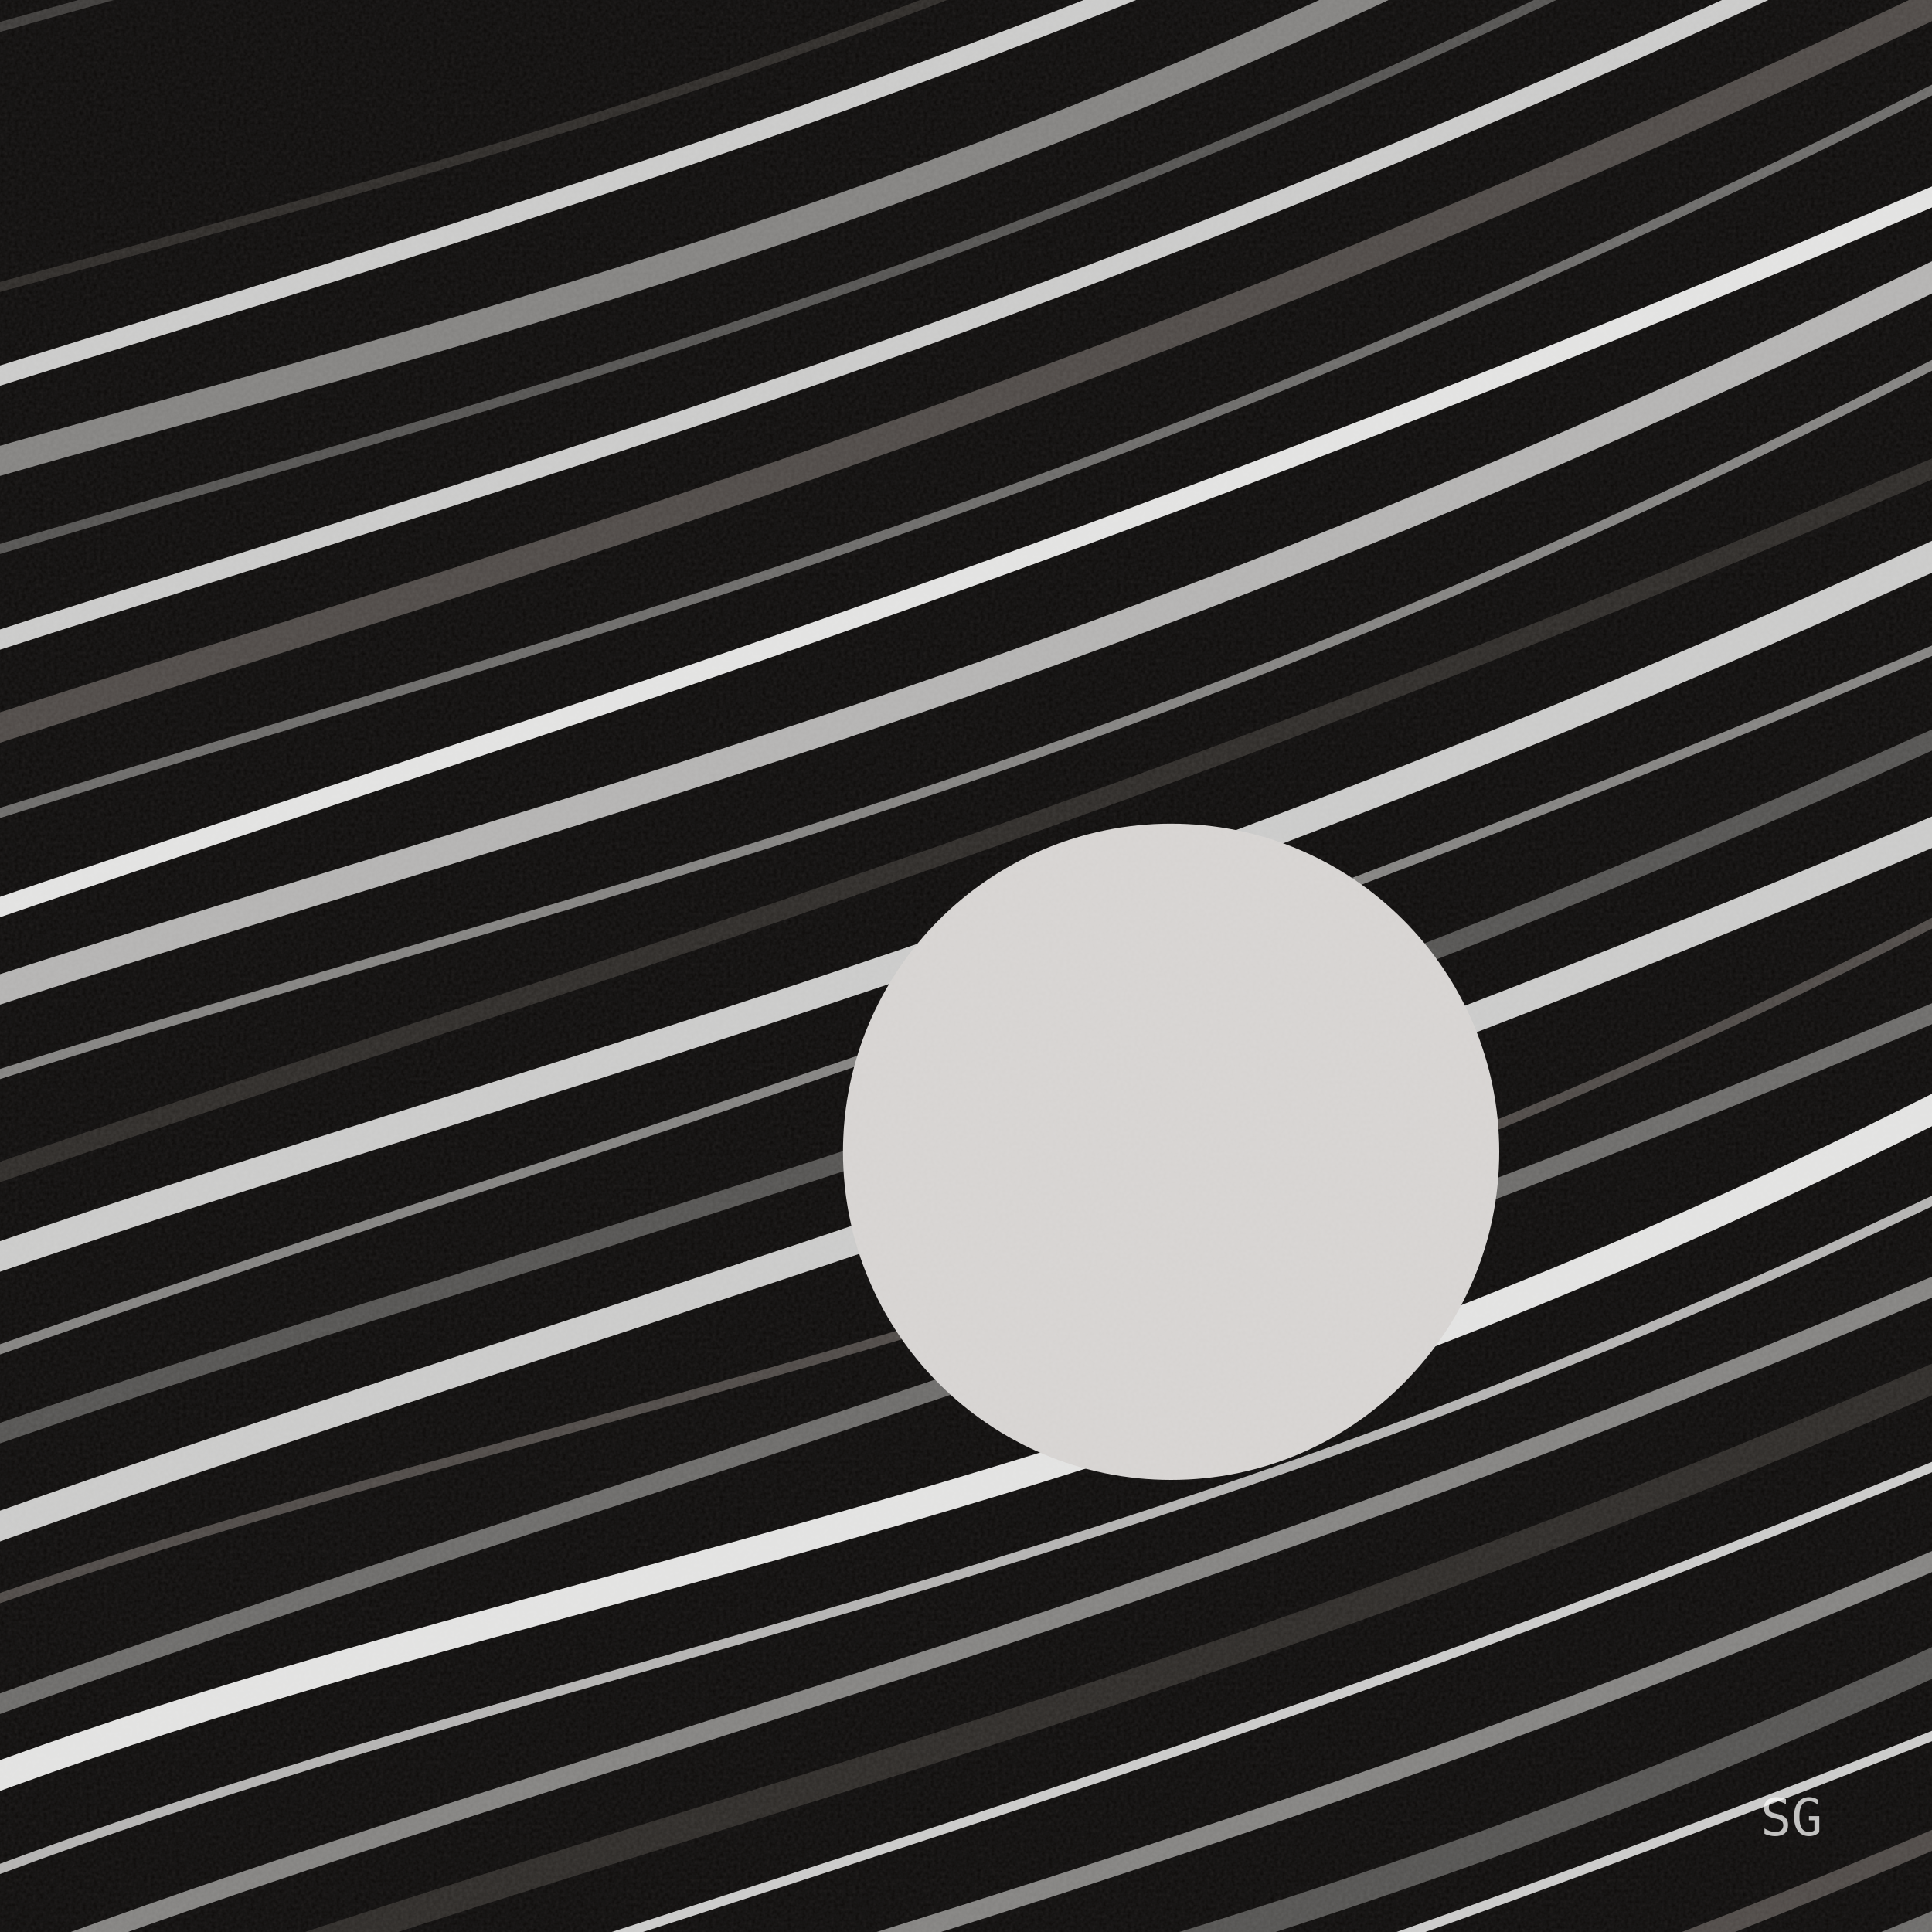
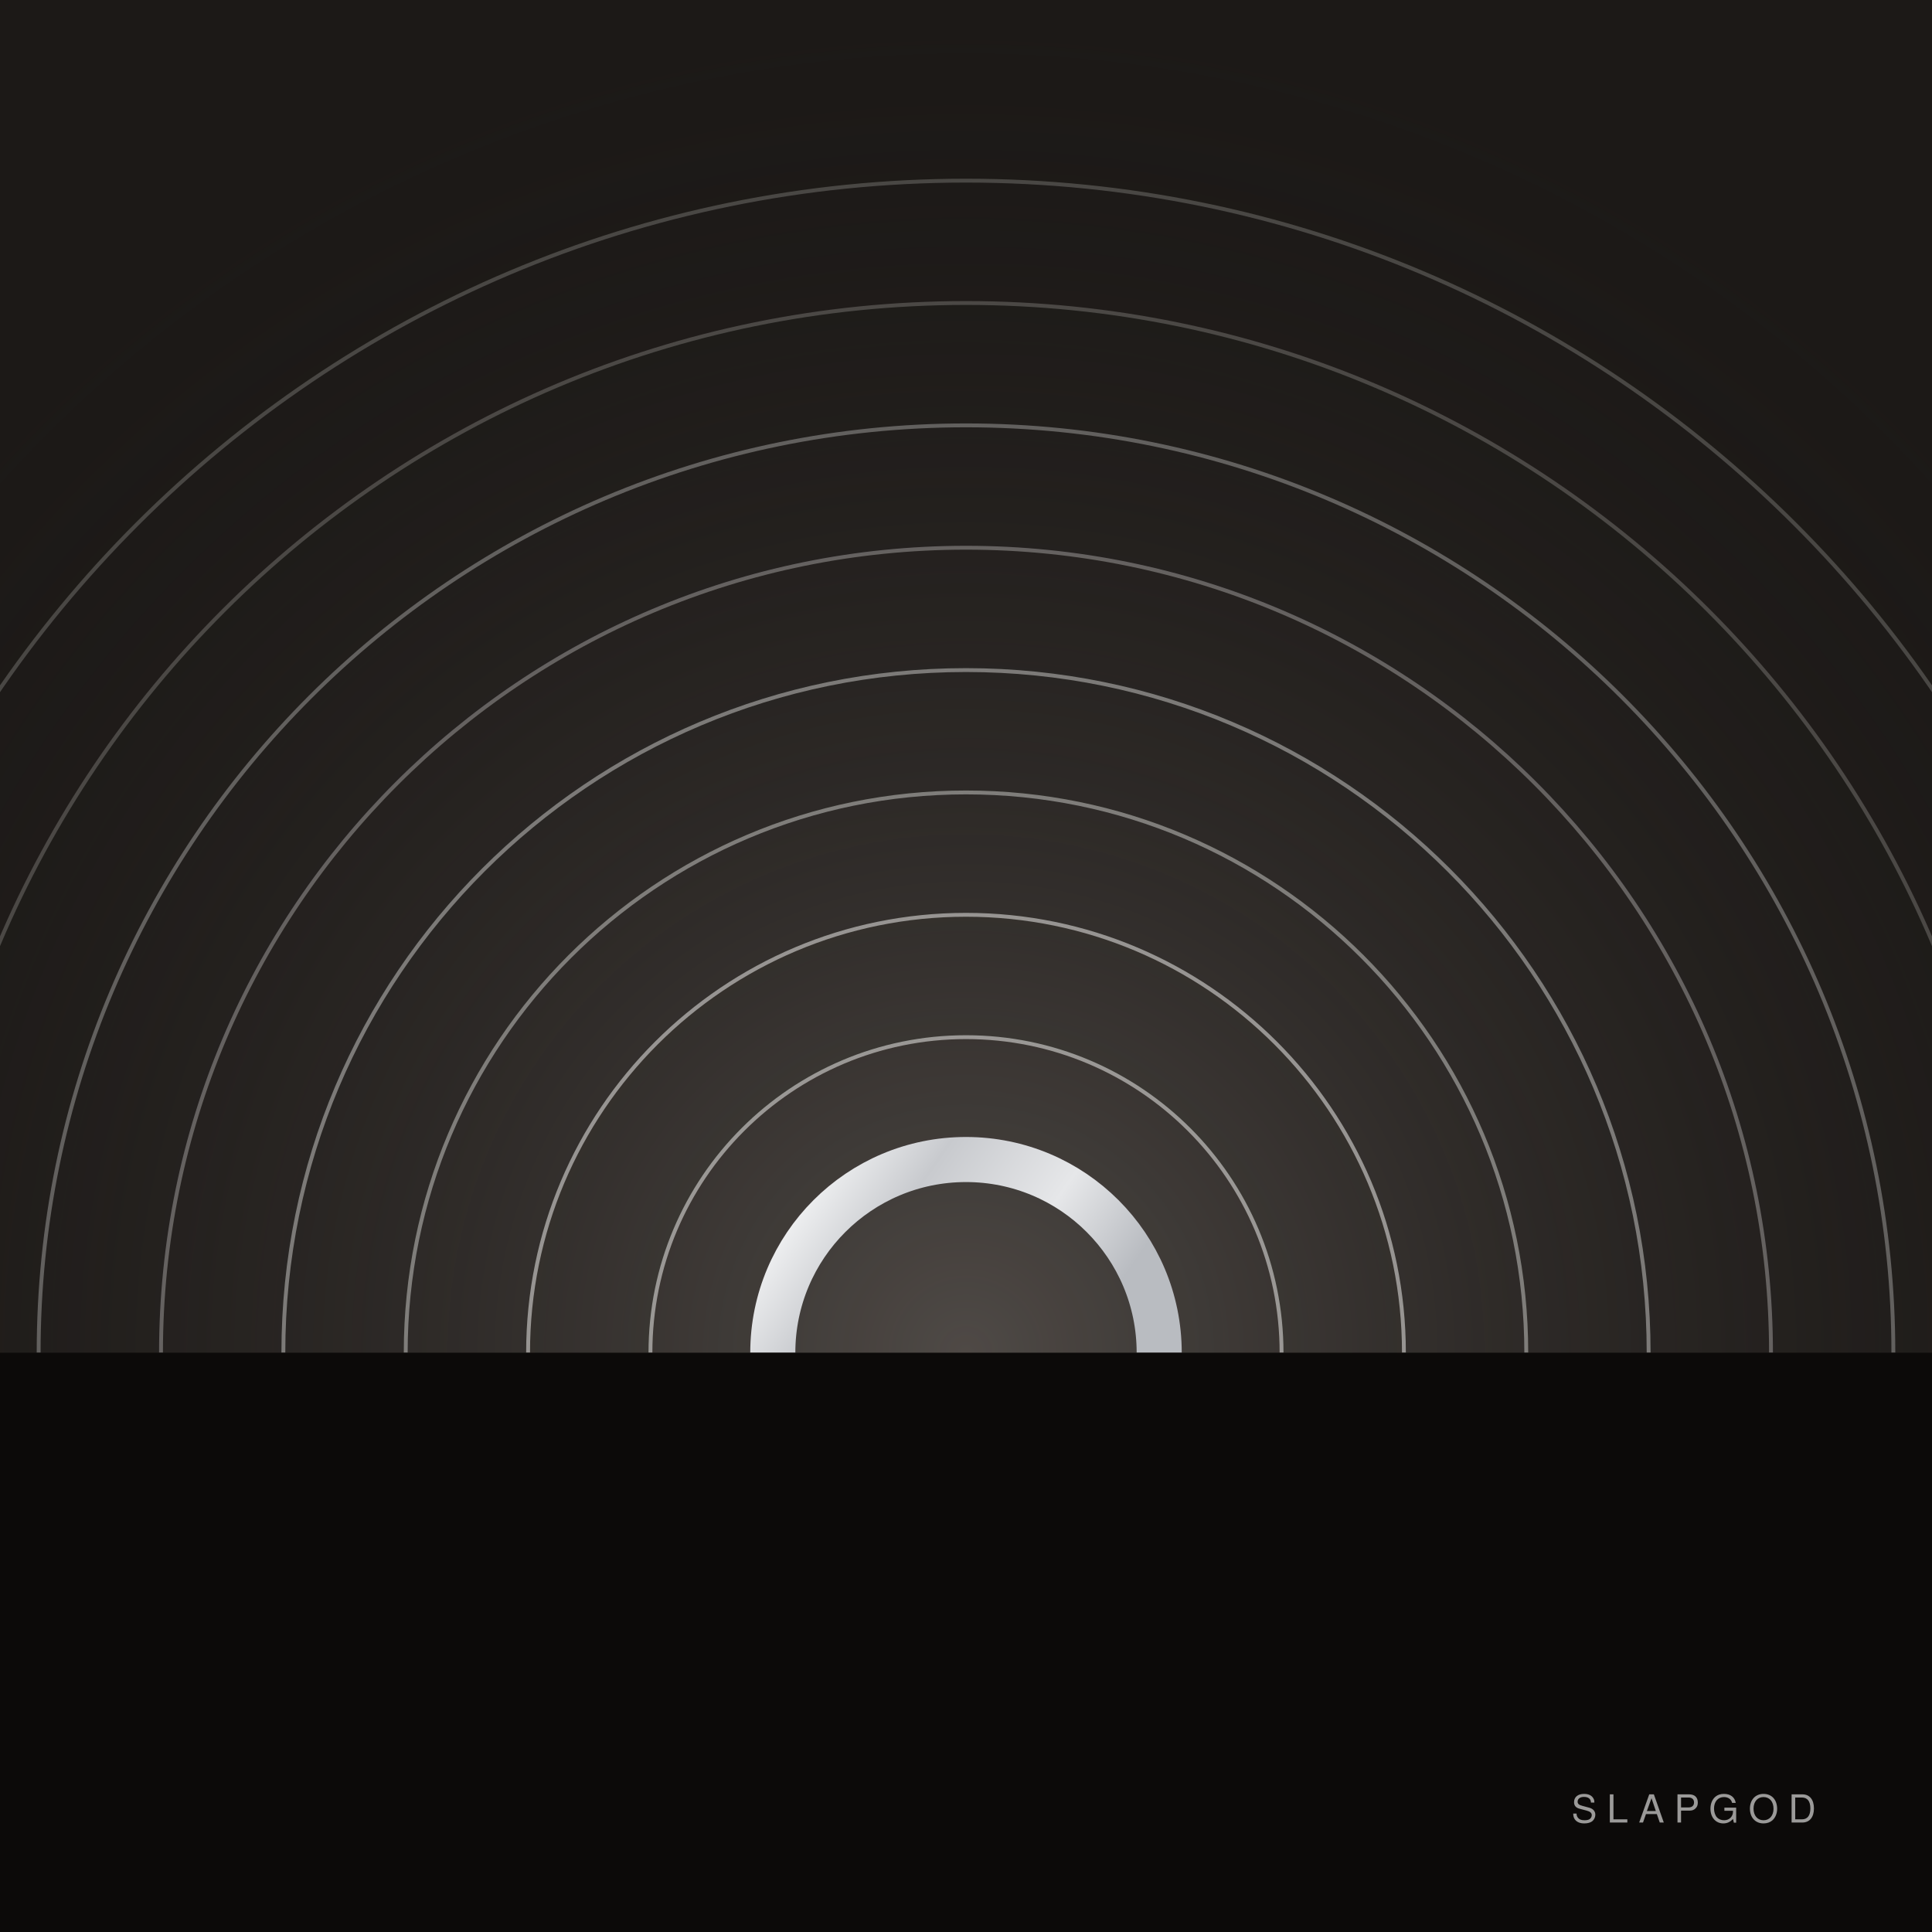
<svg xmlns="http://www.w3.org/2000/svg" viewBox="0 0 600 600" width="600" height="600">
  <defs>
-     <radialGradient id="g1-silkalarm" cx="30%" cy="25%" r="85%">
-       <stop offset="0" stop-color="#FAFAF9" stop-opacity=".95" />
-       <stop offset=".45" stop-color="#78716C" stop-opacity=".35" />
-       <stop offset="1" stop-color="#0C0A09" stop-opacity="0" />
+     <linearGradient id="sv-silkalarm" x1="0" y1="0" x2="1" y2=".35">
+       <stop offset="0" stop-color="#A8AAAD" />
+       <stop offset=".13" stop-color="#F0F1F2" />
+       <stop offset=".38" stop-color="#C8CACE" />
+       <stop offset=".72" stop-color="#E6E7E9" />
+       <stop offset="1" stop-color="#B9BCC1" />
+     </linearGradient>
+     <radialGradient id="ag-silkalarm" cx="300" cy="420.1" r="420" gradientUnits="userSpaceOnUse">
+       <stop offset="0" stop-color="#78716C" stop-opacity=".55" />
+       <stop offset="1" stop-color="#1C1917" stop-opacity="0" />
    </radialGradient>
-     <linearGradient id="g2-silkalarm" x1="0" y1="0" x2="1" y2="1">
-       <stop offset="0" stop-color="#FAFAF9" />
-       <stop offset=".5" stop-color="#78716C" />
-       <stop offset="1" stop-color="#D6D3D1" />
-     </linearGradient>
-     <filter id="grain-silkalarm" x="0" y="0" width="100%" height="100%">
-       <feTurbulence type="fractalNoise" baseFrequency=".9" numOctaves="2" stitchTiles="stitch" />
-       <feColorMatrix values="0 0 0 0 1  0 0 0 0 1  0 0 0 0 1  0 0 0 .09 0" />
-     </filter>
-     <filter id="soft-silkalarm">
-       <feGaussianBlur stdDeviation="18" />
-     </filter>
  </defs>
-   <rect width="600" height="600" fill="#0C0A09" />
-   <rect width="600" height="600" fill="#0C0A09" />
-   <g transform="rotate(-20 300 300)">
-     <path d="M-200,-156 C 100,-182.9 300,-102.2 800,-182.9" fill="none" stroke="#FAFAF9" stroke-width="3" stroke-opacity="0.1" />
-     <path d="M-200,-130 C 100,-156.4 300,-77.2 800,-156.4" fill="none" stroke="#78716C" stroke-width="-3" stroke-opacity="-0.1" />
-     <path d="M-200,-104 C 100,-140.6 300,-30.9 800,-140.6" fill="none" stroke="#FAFAF9" stroke-width="0" stroke-opacity="-0.3" />
-     <path d="M-200,-78 C 100,-113.9 300,-6.3 800,-113.9" fill="none" stroke="#FAFAF9" stroke-width="3" stroke-opacity="0.2" />
-     <path d="M-200,-52 C 100,-78.7 300,1.4 800,-78.7" fill="none" stroke="#FAFAF9" stroke-width="-3" stroke-opacity="0" />
-     <path d="M-200,-26 C 100,-51.4 300,24.8 800,-51.4" fill="none" stroke="#FAFAF9" stroke-width="0" stroke-opacity="-0.2" />
-     <path d="M-200,0 C 100,-39.9 300,79.8 800,-39.9" fill="none" stroke="#78716C" stroke-width="3" stroke-opacity="0.3" />
-     <path d="M-200,26 C 100,3.1 300,71.7 800,3.1" fill="none" stroke="#FAFAF9" stroke-width="6" stroke-opacity="0.8" />
-     <path d="M-200,52 C 100,15.7 300,124.7 800,15.7" fill="none" stroke="#FAFAF9" stroke-width="9" stroke-opacity="0.5" />
-     <path d="M-200,78 C 100,46.7 300,140.6 800,46.7" fill="none" stroke="#FAFAF9" stroke-width="3" stroke-opacity="0.3" />
-     <path d="M-200,104 C 100,83.3 300,145.5 800,83.3" fill="none" stroke="#FAFAF9" stroke-width="6" stroke-opacity="0.8" />
-     <path d="M-200,130 C 100,109.6 300,170.8 800,109.6" fill="none" stroke="#78716C" stroke-width="9" stroke-opacity="0.6" />
-     <path d="M-200,156 C 100,129.6 300,208.8 800,129.6" fill="none" stroke="#FAFAF9" stroke-width="3" stroke-opacity="0.4" />
-     <path d="M-200,182 C 100,168.9 300,208.2 800,168.9" fill="none" stroke="#FAFAF9" stroke-width="6" stroke-opacity="0.9" />
-     <path d="M-200,208 C 100,183.2 300,257.5 800,183.2" fill="none" stroke="#FAFAF9" stroke-width="9" stroke-opacity="0.7" />
-     <path d="M-200,234 C 100,203 300,296 800,203" fill="none" stroke="#FAFAF9" stroke-width="3" stroke-opacity="0.5" />
-     <path d="M-200,260 C 100,245.7 300,288.7 800,245.7" fill="none" stroke="#78716C" stroke-width="6" stroke-opacity="0.3" />
-     <path d="M-200,286 C 100,265.4 300,327.1 800,265.4" fill="none" stroke="#FAFAF9" stroke-width="9" stroke-opacity="0.8" />
-     <path d="M-200,312 C 100,298.1 300,339.7 800,298.1" fill="none" stroke="#FAFAF9" stroke-width="3" stroke-opacity="0.5" />
-     <path d="M-200,338 C 100,316.8 300,380.4 800,316.8" fill="none" stroke="#FAFAF9" stroke-width="6" stroke-opacity="0.3" />
-     <path d="M-200,364 C 100,348.7 300,394.7 800,348.7" fill="none" stroke="#FAFAF9" stroke-width="9" stroke-opacity="0.8" />
-     <path d="M-200,390 C 100,351.4 300,467.1 800,351.4" fill="none" stroke="#78716C" stroke-width="3" stroke-opacity="0.6" />
-     <path d="M-200,416 C 100,400.4 300,447.2 800,400.4" fill="none" stroke="#FAFAF9" stroke-width="6" stroke-opacity="0.4" />
-     <path d="M-200,442 C 100,402.9 300,520.3 800,402.9" fill="none" stroke="#FAFAF9" stroke-width="9" stroke-opacity="0.9" />
-     <path d="M-200,468 C 100,434.6 300,534.9 800,434.6" fill="none" stroke="#FAFAF9" stroke-width="3" stroke-opacity="0.7" />
-     <path d="M-200,494 C 100,474.5 300,532.9 800,474.5" fill="none" stroke="#FAFAF9" stroke-width="6" stroke-opacity="0.5" />
-     <path d="M-200,520 C 100,497.3 300,565.3 800,497.3" fill="none" stroke="#78716C" stroke-width="9" stroke-opacity="0.3" />
-     <path d="M-200,546 C 100,529.1 300,579.7 800,529.1" fill="none" stroke="#FAFAF9" stroke-width="3" stroke-opacity="0.8" />
-     <path d="M-200,572 C 100,549.2 300,617.6 800,549.2" fill="none" stroke="#FAFAF9" stroke-width="6" stroke-opacity="0.5" />
-     <path d="M-200,598 C 100,561.3 300,671.4 800,561.3" fill="none" stroke="#FAFAF9" stroke-width="9" stroke-opacity="0.3" />
-     <path d="M-200,624 C 100,609.8 300,652.4 800,609.8" fill="none" stroke="#FAFAF9" stroke-width="3" stroke-opacity="0.8" />
-     <path d="M-200,650 C 100,619.6 300,710.8 800,619.6" fill="none" stroke="#78716C" stroke-width="6" stroke-opacity="0.6" />
-     <path d="M-200,676 C 100,650.2 300,727.5 800,650.2" fill="none" stroke="#FAFAF9" stroke-width="9" stroke-opacity="0.4" />
-     <path d="M-200,702 C 100,674.6 300,756.8 800,674.6" fill="none" stroke="#FAFAF9" stroke-width="3" stroke-opacity="0.9" />
-     <path d="M-200,728 C 100,710.7 300,762.7 800,710.7" fill="none" stroke="#FAFAF9" stroke-width="6" stroke-opacity="0.7" />
-     <path d="M-200,754 C 100,715.8 300,830.3 800,715.8" fill="none" stroke="#FAFAF9" stroke-width="9" stroke-opacity="0.5" />
-   </g>
-   <circle cx="363.7" cy="357.7" r="101.9" fill="#D6D3D1" />
-   <rect width="600" height="600" filter="url(#grain-silkalarm)" />
-   <text x="566" y="570" font-size="16" text-anchor="end" fill="#FAFAF9" fill-opacity=".75" font-family="Menlo, monospace">SG</text>
+   <rect width="600" height="600" fill="#1C1917" />
+   <rect width="600" height="600" fill="url(#ag-silkalarm)" />
+   <path d="M240 420.1 A60 60 0 0 1 360 420.1" fill="none" stroke="url(#sv-silkalarm)" stroke-opacity="1" stroke-width="14" />
+   <path d="M202 420.1 A98 98 0 0 1 398 420.1" fill="none" stroke="#FAFAF9" stroke-opacity="0.5" stroke-width="1.2" />
+   <path d="M164 420.1 A136 136 0 0 1 436 420.1" fill="none" stroke="#FAFAF9" stroke-opacity="0.5" stroke-width="1.2" />
+   <path d="M126 420.1 A174 174 0 0 1 474 420.1" fill="none" stroke="#FAFAF9" stroke-opacity="0.4" stroke-width="1.2" />
+   <path d="M88 420.1 A212 212 0 0 1 512 420.1" fill="none" stroke="#FAFAF9" stroke-opacity="0.4" stroke-width="1.2" />
+   <path d="M50 420.1 A250 250 0 0 1 550 420.1" fill="none" stroke="#FAFAF9" stroke-opacity="0.3" stroke-width="1.2" />
+   <path d="M12 420.1 A288 288 0 0 1 588 420.1" fill="none" stroke="#FAFAF9" stroke-opacity="0.3" stroke-width="1.2" />
+   <path d="M-26 420.1 A326 326 0 0 1 626 420.1" fill="none" stroke="#FAFAF9" stroke-opacity="0.2" stroke-width="1.2" />
+   <path d="M-64 420.1 A364 364 0 0 1 664 420.1" fill="none" stroke="#FAFAF9" stroke-opacity="0.2" stroke-width="1.2" />
+   <rect y="420.1" width="600" height="179.9" fill="#0C0A09" />
+   <text x="564" y="566" font-family="Helvetica, Arial, sans-serif" font-size="12" letter-spacing="3" text-anchor="end" fill="#FAFAF9" fill-opacity=".6">SLAPGOD</text>
</svg>
